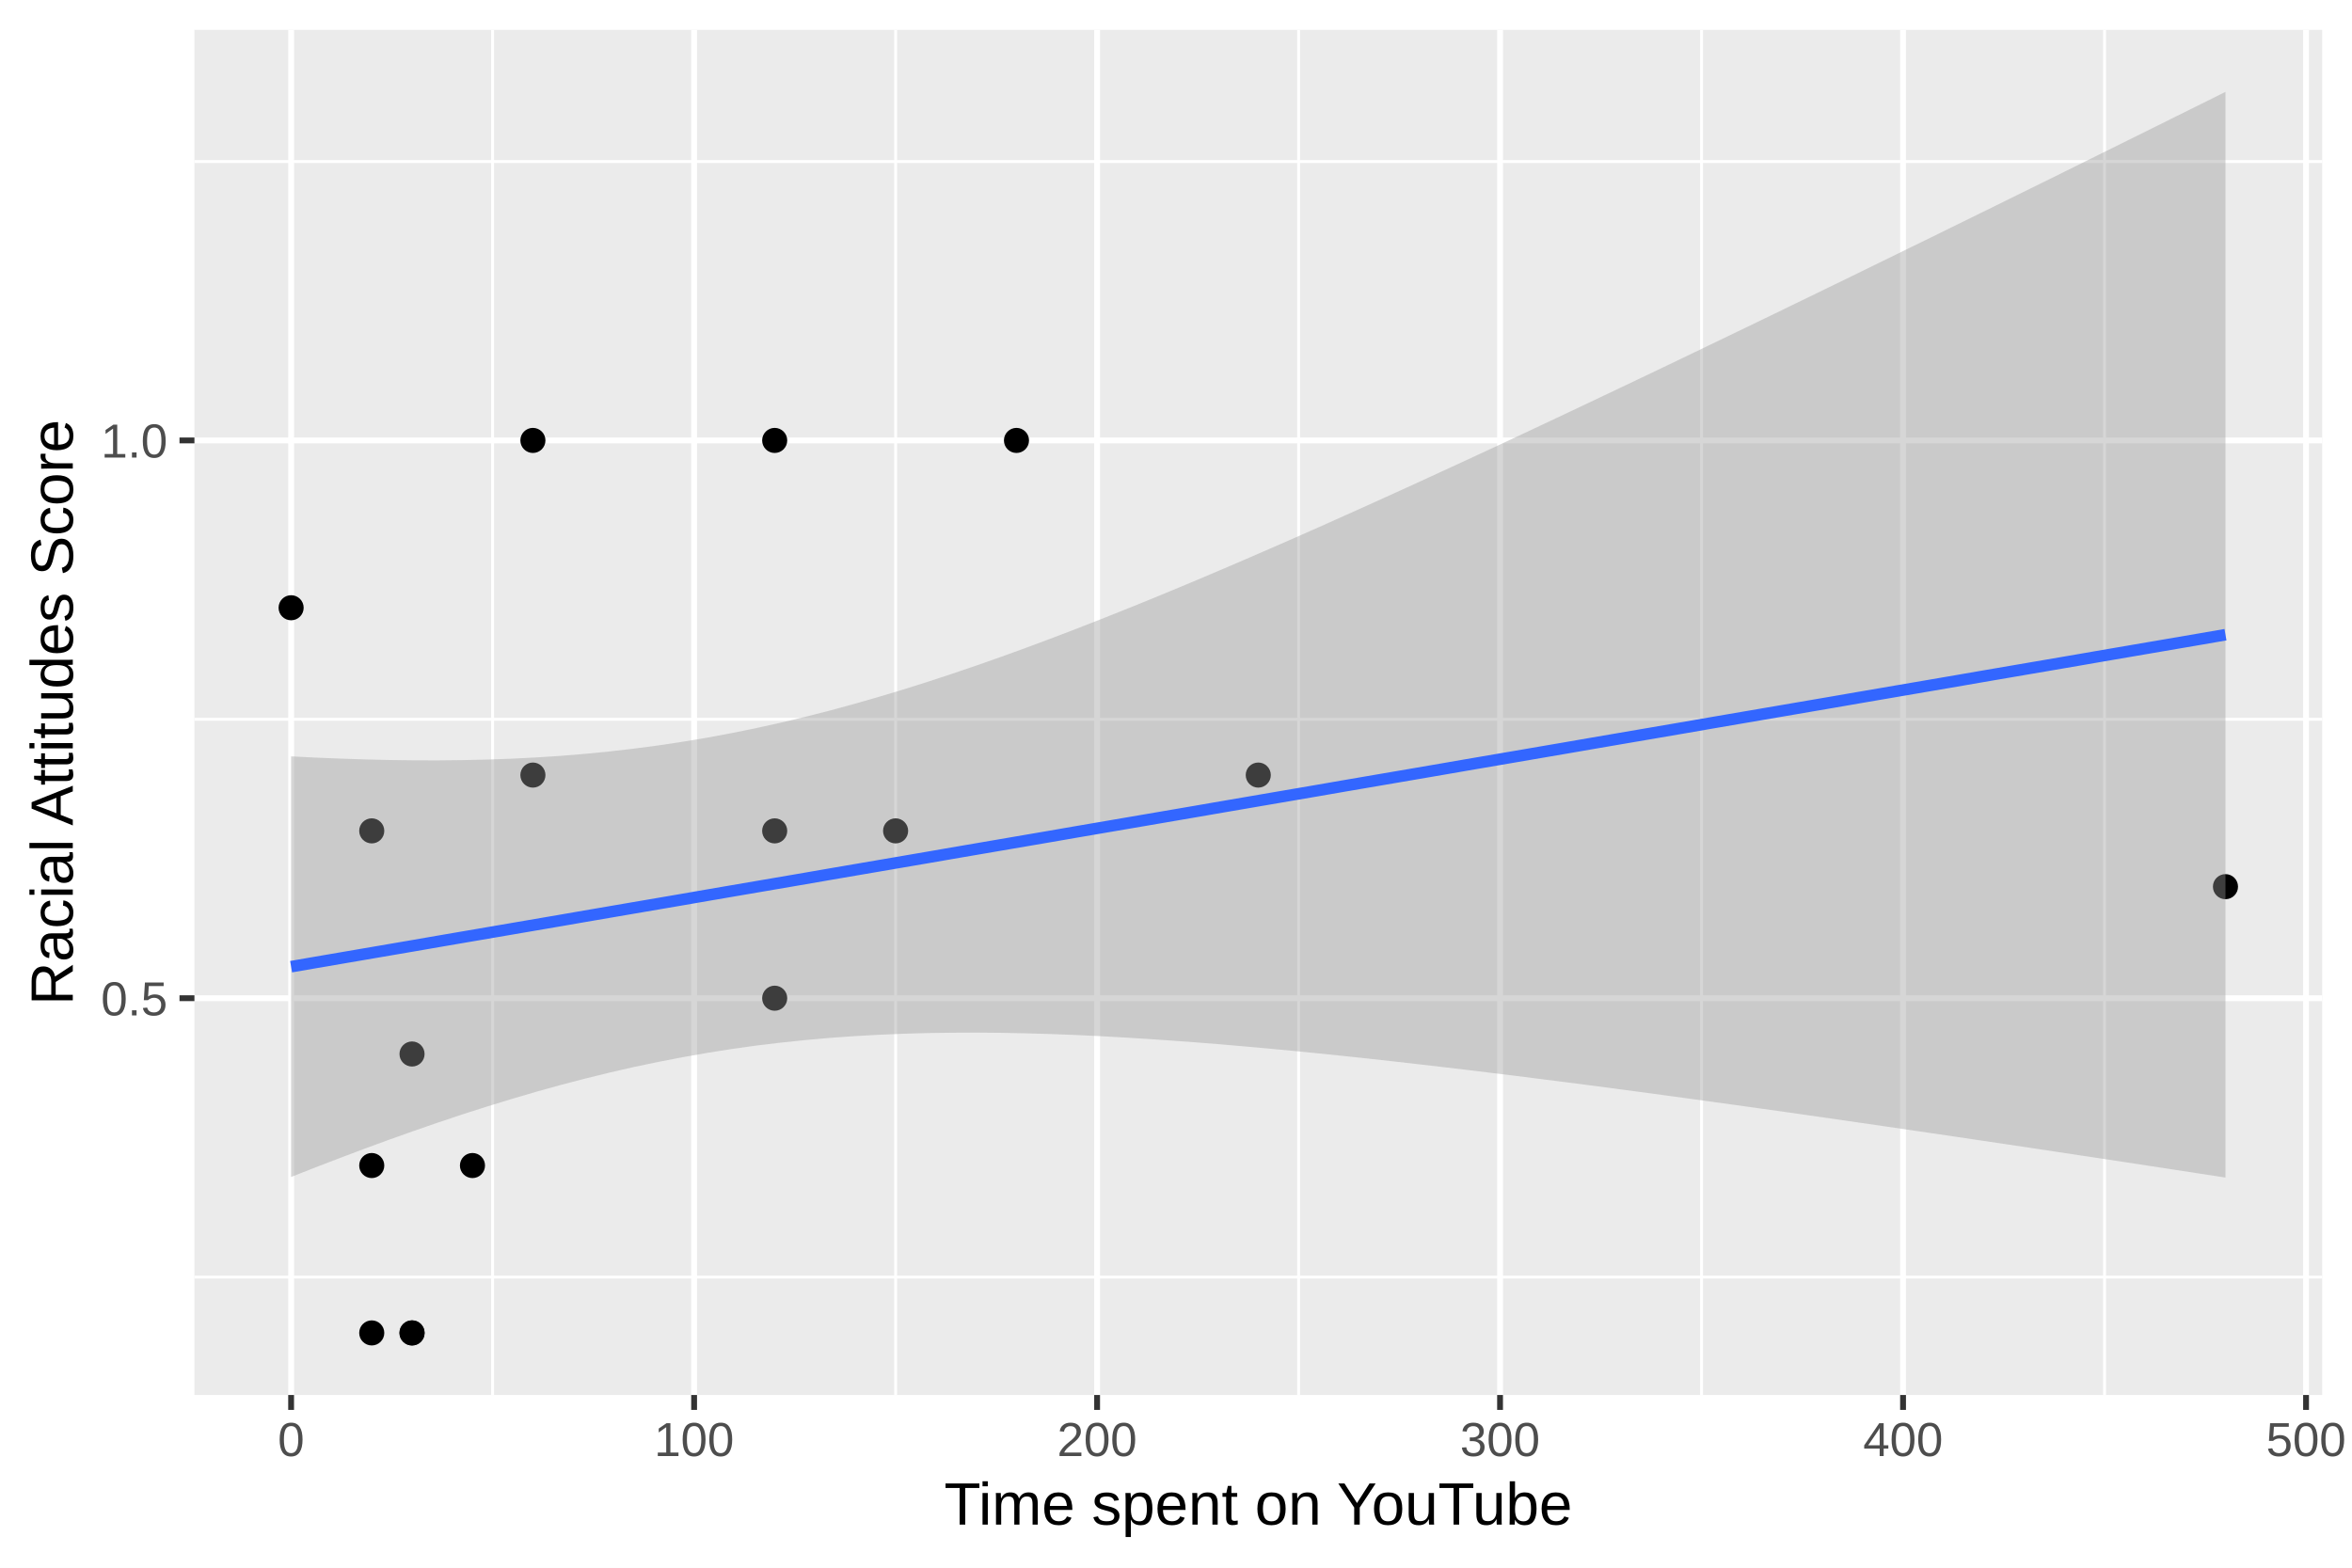
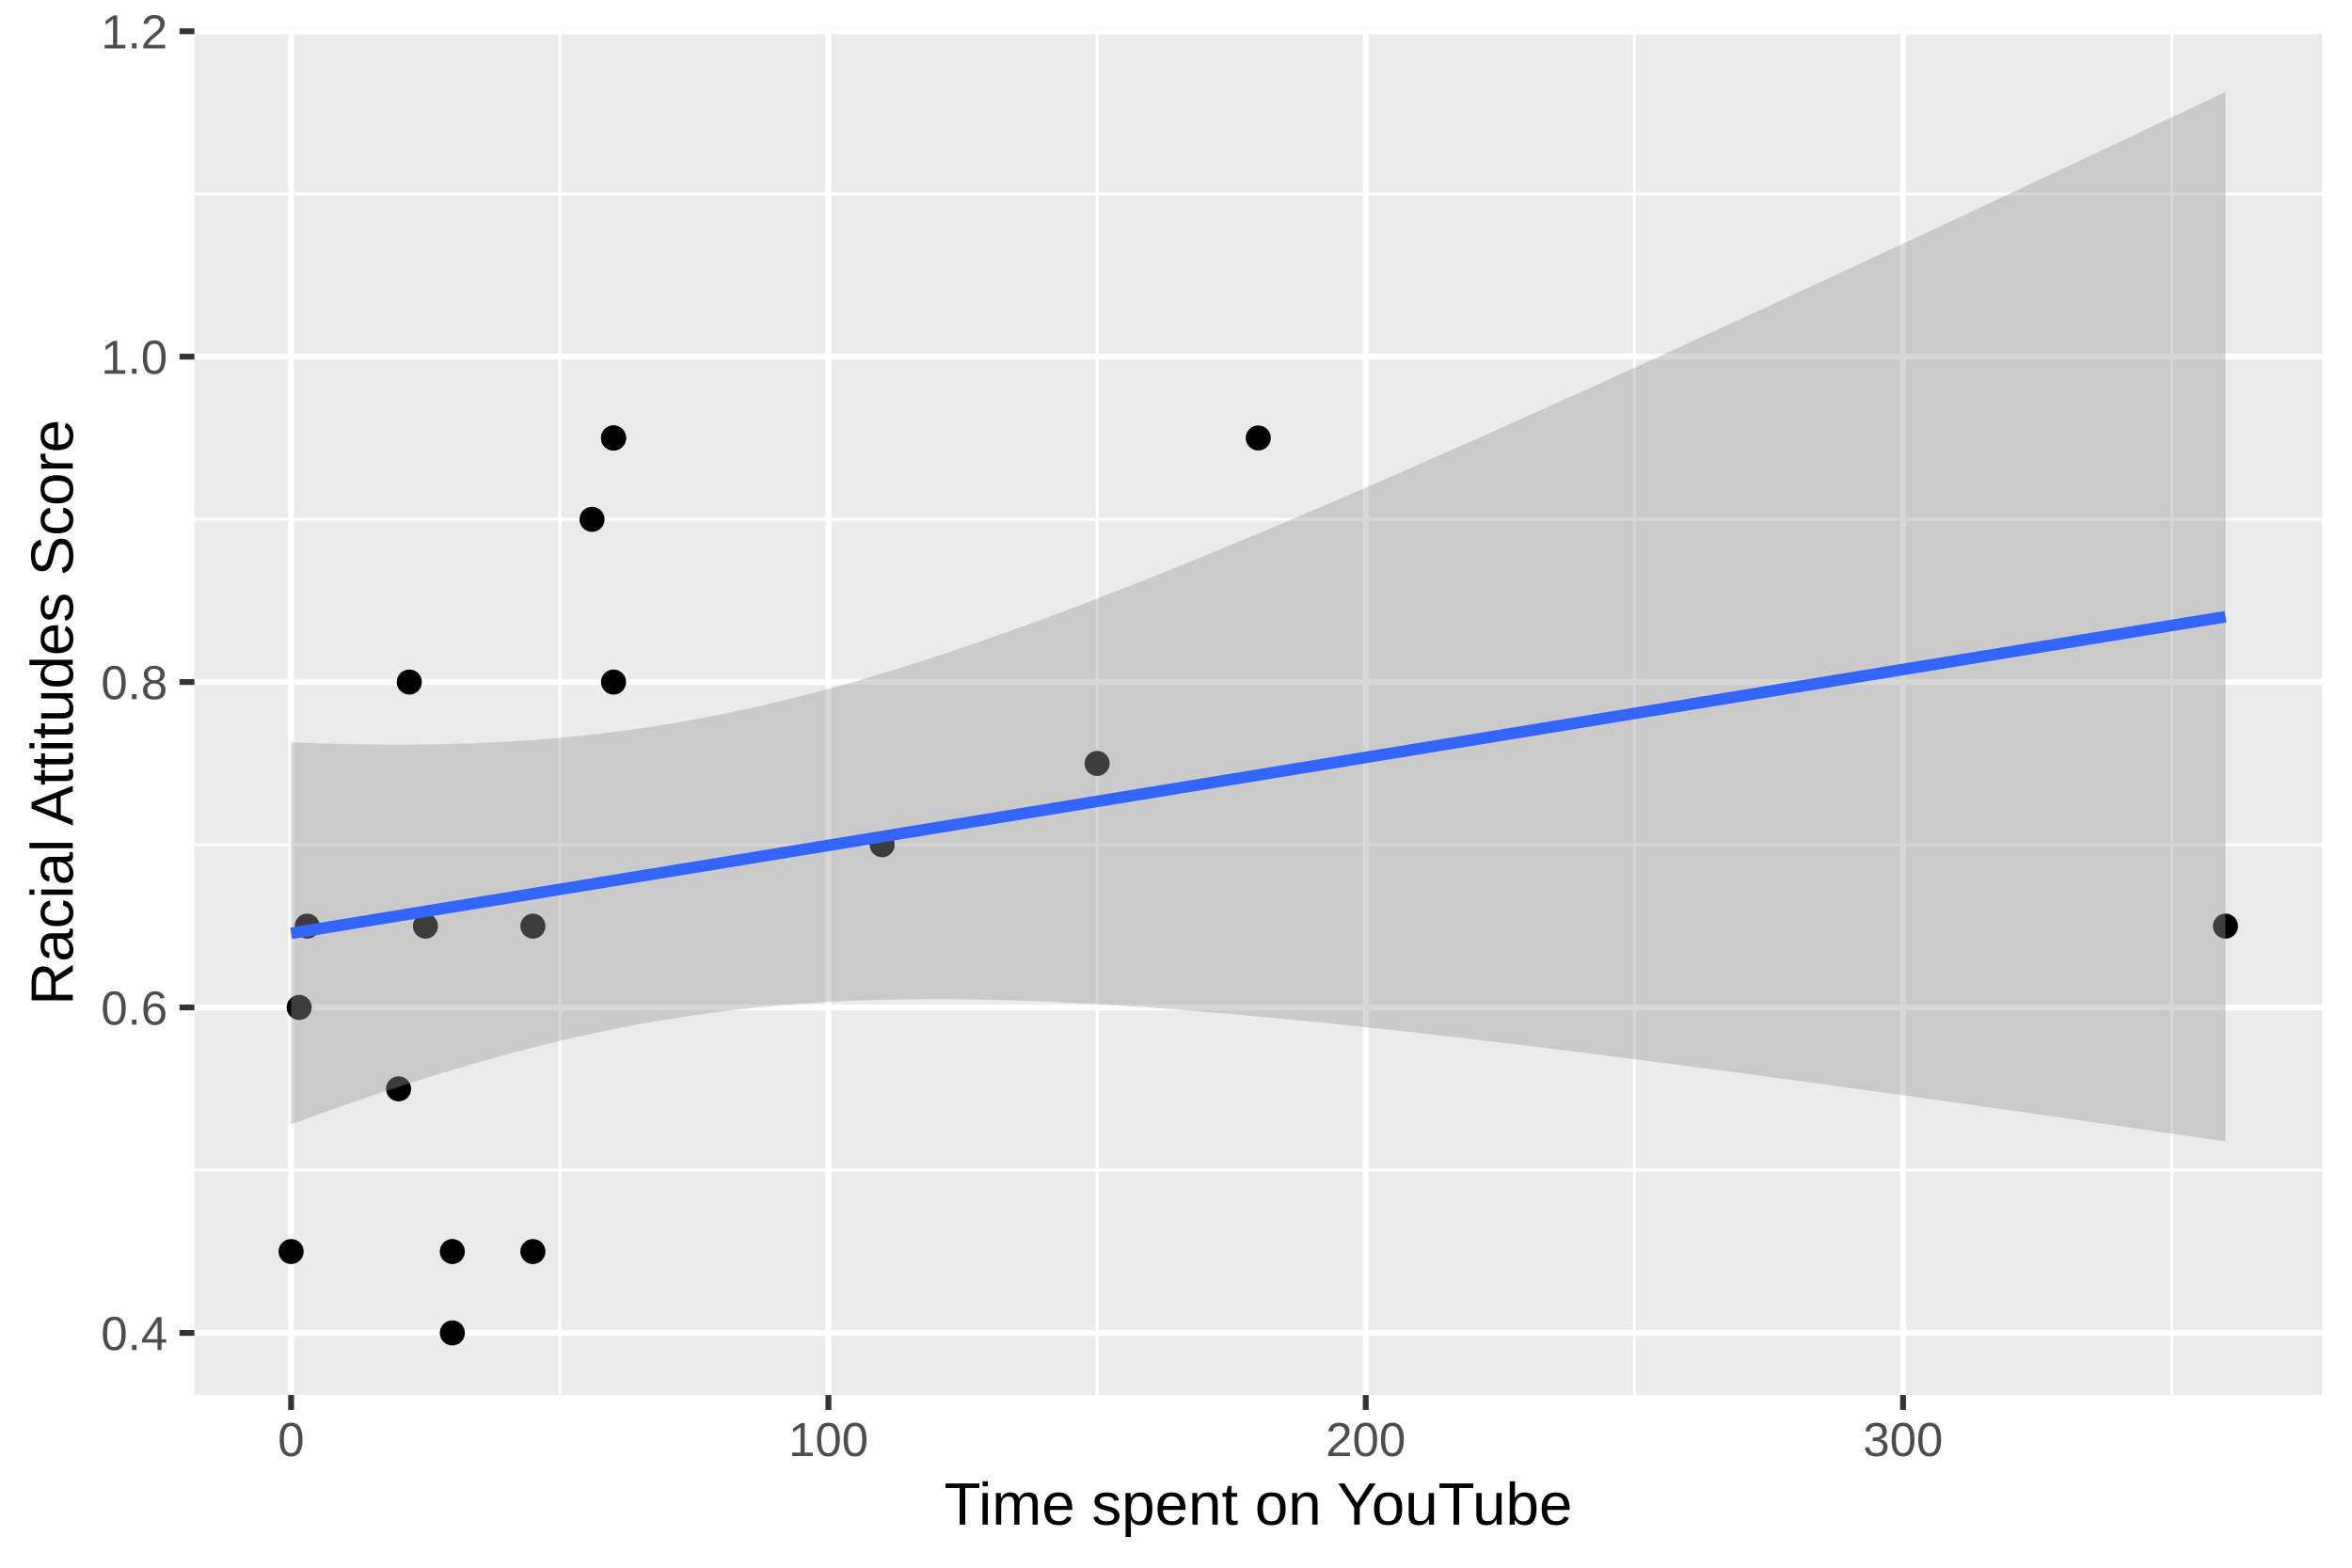
<svg xmlns="http://www.w3.org/2000/svg" class="svglite" width="432.00pt" height="288.00pt" viewBox="0 0 432.00 288.00">
  <defs>
    <style type="text/css">
    .svglite line, .svglite polyline, .svglite polygon, .svglite path, .svglite rect, .svglite circle {
      fill: none;
      stroke: #000000;
      stroke-linecap: round;
      stroke-linejoin: round;
      stroke-miterlimit: 10.00;
    }
    .svglite text {
      white-space: pre;
    }
  </style>
  </defs>
  <rect width="100%" height="100%" style="stroke: none; fill: #FFFFFF;" />
  <defs>
    <clipPath id="cpMC4wMHw0MzIuMDB8MC4wMHwyODguMDA=">
      <rect x="0.00" y="0.00" width="432.00" height="288.00" />
    </clipPath>
  </defs>
  <g clip-path="url(#cpMC4wMHw0MzIuMDB8MC4wMHwyODguMDA=)">
    <rect x="0" y="0.00" width="432.00" height="288.00" style="stroke-width: 1.07; stroke: #FFFFFF; fill: #FFFFFF;" />
  </g>
  <defs>
    <clipPath id="cpMzUuNzF8NDI2LjUyfDUuNDh8MjU2LjI3">
      <rect x="35.71" y="5.48" width="390.81" height="250.79" />
    </clipPath>
  </defs>
  <g clip-path="url(#cpMzUuNzF8NDI2LjUyfDUuNDh8MjU2LjI3)">
    <rect x="35.71" y="5.48" width="390.81" height="250.79" style="stroke-width: 1.07; stroke: none; fill: #EBEBEB;" />
-     <polyline points="35.71,234.62 426.52,234.62 " style="stroke-width: 0.53; stroke: #FFFFFF; stroke-linecap: butt;" />
-     <polyline points="35.71,132.14 426.52,132.14 " style="stroke-width: 0.53; stroke: #FFFFFF; stroke-linecap: butt;" />
-     <polyline points="35.71,29.67 426.52,29.67 " style="stroke-width: 0.53; stroke: #FFFFFF; stroke-linecap: butt;" />
-     <polyline points="90.48,256.27 90.48,5.48 " style="stroke-width: 0.53; stroke: #FFFFFF; stroke-linecap: butt;" />
-     <polyline points="164.50,256.27 164.50,5.48 " style="stroke-width: 0.53; stroke: #FFFFFF; stroke-linecap: butt;" />
-     <polyline points="238.52,256.27 238.52,5.48 " style="stroke-width: 0.53; stroke: #FFFFFF; stroke-linecap: butt;" />
-     <polyline points="312.53,256.27 312.53,5.48 " style="stroke-width: 0.53; stroke: #FFFFFF; stroke-linecap: butt;" />
-     <polyline points="386.55,256.27 386.55,5.48 " style="stroke-width: 0.53; stroke: #FFFFFF; stroke-linecap: butt;" />
-     <polyline points="35.71,183.38 426.52,183.38 " style="stroke-width: 1.07; stroke: #FFFFFF; stroke-linecap: butt;" />
-     <polyline points="35.71,80.91 426.52,80.91 " style="stroke-width: 1.07; stroke: #FFFFFF; stroke-linecap: butt;" />
+     <polyline points="35.71,214.98 426.52,214.98 " style="stroke-width: 0.53; stroke: #FFFFFF; stroke-linecap: butt;" />
+     <polyline points="35.71,155.19 426.52,155.19 " style="stroke-width: 0.53; stroke: #FFFFFF; stroke-linecap: butt;" />
+     <polyline points="35.71,95.41 426.52,95.41 " style="stroke-width: 0.53; stroke: #FFFFFF; stroke-linecap: butt;" />
+     <polyline points="35.71,35.63 426.52,35.63 " style="stroke-width: 0.53; stroke: #FFFFFF; stroke-linecap: butt;" />
+     <polyline points="102.82,256.27 102.82,5.48 " style="stroke-width: 0.53; stroke: #FFFFFF; stroke-linecap: butt;" />
+     <polyline points="201.51,256.27 201.51,5.48 " style="stroke-width: 0.53; stroke: #FFFFFF; stroke-linecap: butt;" />
+     <polyline points="300.20,256.27 300.20,5.48 " style="stroke-width: 0.53; stroke: #FFFFFF; stroke-linecap: butt;" />
+     <polyline points="398.89,256.27 398.89,5.48 " style="stroke-width: 0.53; stroke: #FFFFFF; stroke-linecap: butt;" />
+     <polyline points="35.71,244.87 426.52,244.87 " style="stroke-width: 1.07; stroke: #FFFFFF; stroke-linecap: butt;" />
+     <polyline points="35.71,185.08 426.52,185.08 " style="stroke-width: 1.07; stroke: #FFFFFF; stroke-linecap: butt;" />
+     <polyline points="35.71,125.30 426.52,125.30 " style="stroke-width: 1.07; stroke: #FFFFFF; stroke-linecap: butt;" />
+     <polyline points="35.71,65.52 426.52,65.52 " style="stroke-width: 1.07; stroke: #FFFFFF; stroke-linecap: butt;" />
+     <polyline points="35.71,5.74 426.52,5.74 " style="stroke-width: 1.07; stroke: #FFFFFF; stroke-linecap: butt;" />
    <polyline points="53.47,256.27 53.47,5.48 " style="stroke-width: 1.07; stroke: #FFFFFF; stroke-linecap: butt;" />
-     <polyline points="127.49,256.27 127.49,5.48 " style="stroke-width: 1.07; stroke: #FFFFFF; stroke-linecap: butt;" />
-     <polyline points="201.51,256.27 201.51,5.48 " style="stroke-width: 1.07; stroke: #FFFFFF; stroke-linecap: butt;" />
-     <polyline points="275.52,256.27 275.52,5.48 " style="stroke-width: 1.07; stroke: #FFFFFF; stroke-linecap: butt;" />
+     <polyline points="152.16,256.27 152.16,5.48 " style="stroke-width: 1.07; stroke: #FFFFFF; stroke-linecap: butt;" />
+     <polyline points="250.85,256.27 250.85,5.48 " style="stroke-width: 1.07; stroke: #FFFFFF; stroke-linecap: butt;" />
    <polyline points="349.54,256.27 349.54,5.48 " style="stroke-width: 1.07; stroke: #FFFFFF; stroke-linecap: butt;" />
-     <polyline points="423.56,256.27 423.56,5.48 " style="stroke-width: 1.07; stroke: #FFFFFF; stroke-linecap: butt;" />
-     <circle cx="142.29" cy="183.38" r="1.95" style="stroke-width: 0.71; fill: #000000;" />
-     <circle cx="75.68" cy="244.87" r="1.95" style="stroke-width: 0.71; fill: #000000;" />
-     <circle cx="68.28" cy="244.87" r="1.95" style="stroke-width: 0.71; fill: #000000;" />
-     <circle cx="408.76" cy="162.89" r="1.95" style="stroke-width: 0.71; fill: #000000;" />
-     <circle cx="75.68" cy="193.63" r="1.95" style="stroke-width: 0.71; fill: #000000;" />
-     <circle cx="231.11" cy="142.39" r="1.95" style="stroke-width: 0.71; fill: #000000;" />
-     <circle cx="142.29" cy="152.64" r="1.95" style="stroke-width: 0.71; fill: #000000;" />
-     <circle cx="186.70" cy="80.91" r="1.95" style="stroke-width: 0.71; fill: #000000;" />
-     <circle cx="75.68" cy="244.87" r="1.95" style="stroke-width: 0.71; fill: #000000;" />
-     <circle cx="68.28" cy="214.12" r="1.95" style="stroke-width: 0.71; fill: #000000;" />
-     <circle cx="53.47" cy="111.65" r="1.95" style="stroke-width: 0.71; fill: #000000;" />
-     <circle cx="97.88" cy="142.39" r="1.95" style="stroke-width: 0.71; fill: #000000;" />
-     <circle cx="86.78" cy="214.12" r="1.95" style="stroke-width: 0.71; fill: #000000;" />
-     <circle cx="97.88" cy="80.91" r="1.95" style="stroke-width: 0.71; fill: #000000;" />
-     <circle cx="142.29" cy="80.91" r="1.95" style="stroke-width: 0.71; fill: #000000;" />
-     <circle cx="164.50" cy="152.64" r="1.95" style="stroke-width: 0.71; fill: #000000;" />
-     <circle cx="68.28" cy="152.64" r="1.95" style="stroke-width: 0.71; fill: #000000;" />
-     <polygon points="53.47,138.95 57.97,139.18 62.47,139.36 66.96,139.51 71.46,139.62 75.96,139.68 80.46,139.69 84.95,139.64 89.45,139.54 93.95,139.38 98.45,139.15 102.94,138.86 107.44,138.49 111.94,138.05 116.43,137.53 120.93,136.94 125.43,136.26 129.93,135.51 134.42,134.67 138.92,133.75 143.42,132.76 147.92,131.68 152.41,130.54 156.91,129.31 161.41,128.02 165.90,126.67 170.40,125.25 174.90,123.77 179.40,122.24 183.89,120.66 188.39,119.03 192.89,117.35 197.38,115.64 201.88,113.88 206.38,112.09 210.88,110.27 215.37,108.42 219.87,106.54 224.37,104.63 228.87,102.70 233.36,100.75 237.86,98.78 242.36,96.79 246.85,94.78 251.35,92.76 255.85,90.72 260.35,88.67 264.84,86.60 269.34,84.53 273.84,82.44 278.34,80.34 282.83,78.23 287.33,76.11 291.83,73.98 296.32,71.85 300.82,69.71 305.32,67.56 309.82,65.40 314.31,63.24 318.81,61.07 323.31,58.90 327.81,56.72 332.30,54.54 336.80,52.35 341.30,50.16 345.79,47.96 350.29,45.76 354.79,43.56 359.29,41.35 363.78,39.14 368.28,36.93 372.78,34.71 377.28,32.49 381.77,30.27 386.27,28.04 390.77,25.81 395.26,23.58 399.76,21.35 404.26,19.12 408.76,16.88 408.76,216.33 404.26,215.64 399.76,214.95 395.26,214.26 390.77,213.57 386.27,212.89 381.77,212.21 377.28,211.53 372.78,210.85 368.28,210.18 363.78,209.51 359.29,208.84 354.79,208.18 350.29,207.52 345.79,206.86 341.30,206.21 336.80,205.56 332.30,204.91 327.81,204.27 323.31,203.64 318.81,203.01 314.31,202.39 309.82,201.77 305.32,201.16 300.82,200.55 296.32,199.95 291.83,199.36 287.33,198.78 282.83,198.21 278.34,197.64 273.84,197.09 269.34,196.54 264.84,196.01 260.35,195.49 255.85,194.98 251.35,194.48 246.85,194.00 242.36,193.54 237.86,193.09 233.36,192.67 228.87,192.26 224.37,191.87 219.87,191.51 215.37,191.18 210.88,190.87 206.38,190.59 201.88,190.34 197.38,190.13 192.89,189.96 188.39,189.83 183.89,189.74 179.40,189.70 174.90,189.72 170.40,189.78 165.90,189.91 161.41,190.10 156.91,190.35 152.41,190.67 147.92,191.07 143.42,191.54 138.92,192.08 134.42,192.71 129.93,193.42 125.43,194.21 120.93,195.08 116.43,196.02 111.94,197.05 107.44,198.16 102.94,199.33 98.45,200.58 93.95,201.90 89.45,203.28 84.95,204.72 80.46,206.22 75.96,207.78 71.46,209.38 66.96,211.03 62.47,212.72 57.97,214.45 53.47,216.22 " style="stroke-width: 0.00; stroke: none; stroke-linecap: butt; fill: #999999; fill-opacity: 0.40;" />
-     <polyline points="53.47,138.95 57.97,139.18 62.47,139.36 66.96,139.51 71.46,139.62 75.96,139.68 80.46,139.69 84.95,139.64 89.45,139.54 93.95,139.38 98.45,139.15 102.94,138.86 107.44,138.49 111.94,138.05 116.43,137.53 120.93,136.94 125.43,136.26 129.93,135.51 134.42,134.67 138.92,133.75 143.42,132.76 147.92,131.68 152.41,130.54 156.91,129.31 161.41,128.02 165.90,126.67 170.40,125.25 174.90,123.77 179.40,122.24 183.89,120.66 188.39,119.03 192.89,117.35 197.38,115.64 201.88,113.88 206.38,112.09 210.88,110.27 215.37,108.42 219.87,106.54 224.37,104.63 228.87,102.70 233.36,100.75 237.86,98.78 242.36,96.79 246.85,94.78 251.35,92.76 255.85,90.72 260.35,88.67 264.84,86.60 269.34,84.53 273.84,82.44 278.34,80.34 282.83,78.23 287.33,76.11 291.83,73.98 296.32,71.85 300.82,69.71 305.32,67.56 309.82,65.40 314.31,63.24 318.81,61.07 323.31,58.90 327.81,56.72 332.30,54.54 336.80,52.35 341.30,50.16 345.79,47.96 350.29,45.76 354.79,43.56 359.29,41.35 363.78,39.14 368.28,36.93 372.78,34.71 377.28,32.49 381.77,30.27 386.27,28.04 390.77,25.81 395.26,23.58 399.76,21.35 404.26,19.12 408.76,16.88 " style="stroke-width: 2.13; stroke: none; stroke-linecap: butt;" />
-     <polyline points="408.76,216.33 404.26,215.64 399.76,214.95 395.26,214.26 390.77,213.57 386.27,212.89 381.77,212.21 377.28,211.53 372.78,210.85 368.28,210.18 363.78,209.51 359.29,208.84 354.79,208.18 350.29,207.52 345.79,206.86 341.30,206.21 336.80,205.56 332.30,204.91 327.81,204.27 323.31,203.64 318.81,203.01 314.31,202.39 309.82,201.77 305.32,201.16 300.82,200.55 296.32,199.95 291.83,199.36 287.33,198.78 282.83,198.21 278.34,197.64 273.84,197.09 269.34,196.54 264.84,196.01 260.35,195.49 255.85,194.98 251.35,194.48 246.85,194.00 242.36,193.54 237.86,193.09 233.36,192.67 228.87,192.26 224.37,191.87 219.87,191.51 215.37,191.18 210.88,190.87 206.38,190.59 201.88,190.34 197.38,190.13 192.89,189.96 188.39,189.83 183.89,189.74 179.40,189.70 174.90,189.72 170.40,189.78 165.90,189.91 161.41,190.10 156.91,190.35 152.41,190.67 147.92,191.07 143.42,191.54 138.92,192.08 134.42,192.71 129.93,193.42 125.43,194.21 120.93,195.08 116.43,196.02 111.94,197.05 107.44,198.16 102.94,199.33 98.45,200.58 93.95,201.90 89.45,203.28 84.95,204.72 80.46,206.22 75.96,207.78 71.46,209.38 66.96,211.03 62.47,212.72 57.97,214.45 53.47,216.22 " style="stroke-width: 2.13; stroke: none; stroke-linecap: butt;" />
-     <polyline points="53.47,177.59 57.97,176.81 62.47,176.04 66.96,175.27 71.46,174.50 75.96,173.73 80.46,172.95 84.95,172.18 89.45,171.41 93.95,170.64 98.45,169.87 102.94,169.10 107.44,168.32 111.94,167.55 116.43,166.78 120.93,166.01 125.43,165.24 129.93,164.46 134.42,163.69 138.92,162.92 143.42,162.15 147.92,161.38 152.41,160.60 156.91,159.83 161.41,159.06 165.90,158.29 170.40,157.52 174.90,156.74 179.40,155.97 183.89,155.20 188.39,154.43 192.89,153.66 197.38,152.88 201.88,152.11 206.38,151.34 210.88,150.57 215.37,149.80 219.87,149.03 224.37,148.25 228.87,147.48 233.36,146.71 237.86,145.94 242.36,145.17 246.85,144.39 251.35,143.62 255.85,142.85 260.35,142.08 264.84,141.31 269.34,140.53 273.84,139.76 278.34,138.99 282.83,138.22 287.33,137.45 291.83,136.67 296.32,135.90 300.82,135.13 305.32,134.36 309.82,133.59 314.31,132.81 318.81,132.04 323.31,131.27 327.81,130.50 332.30,129.73 336.80,128.96 341.30,128.18 345.79,127.41 350.29,126.64 354.79,125.87 359.29,125.10 363.78,124.32 368.28,123.55 372.78,122.78 377.28,122.01 381.77,121.24 386.27,120.46 390.77,119.69 395.26,118.92 399.76,118.15 404.26,117.38 408.76,116.60 " style="stroke-width: 2.13; stroke: #3366FF; stroke-linecap: butt;" />
+     <circle cx="108.74" cy="95.41" r="1.95" style="stroke-width: 0.71; fill: #000000;" />
+     <circle cx="75.18" cy="125.30" r="1.95" style="stroke-width: 0.71; fill: #000000;" />
+     <circle cx="53.47" cy="229.92" r="1.95" style="stroke-width: 0.71; fill: #000000;" />
+     <circle cx="54.95" cy="185.08" r="1.95" style="stroke-width: 0.71; fill: #000000;" />
+     <circle cx="231.11" cy="80.46" r="1.95" style="stroke-width: 0.71; fill: #000000;" />
+     <circle cx="408.76" cy="170.14" r="1.95" style="stroke-width: 0.71; fill: #000000;" />
+     <circle cx="78.14" cy="170.14" r="1.95" style="stroke-width: 0.71; fill: #000000;" />
+     <circle cx="97.88" cy="170.14" r="1.95" style="stroke-width: 0.71; fill: #000000;" />
+     <circle cx="112.69" cy="80.46" r="1.95" style="stroke-width: 0.71; fill: #000000;" />
+     <circle cx="83.08" cy="229.92" r="1.95" style="stroke-width: 0.71; fill: #000000;" />
+     <circle cx="97.88" cy="229.92" r="1.95" style="stroke-width: 0.71; fill: #000000;" />
+     <circle cx="112.69" cy="80.46" r="1.95" style="stroke-width: 0.71; fill: #000000;" />
+     <circle cx="112.69" cy="125.30" r="1.95" style="stroke-width: 0.71; fill: #000000;" />
+     <circle cx="201.51" cy="140.25" r="1.95" style="stroke-width: 0.71; fill: #000000;" />
+     <circle cx="73.21" cy="200.03" r="1.95" style="stroke-width: 0.71; fill: #000000;" />
+     <circle cx="83.08" cy="244.87" r="1.95" style="stroke-width: 0.71; fill: #000000;" />
+     <circle cx="162.03" cy="155.19" r="1.95" style="stroke-width: 0.71; fill: #000000;" />
+     <circle cx="56.43" cy="170.14" r="1.95" style="stroke-width: 0.71; fill: #000000;" />
+     <polygon points="53.47,136.38 57.97,136.54 62.47,136.67 66.96,136.76 71.46,136.80 75.96,136.80 80.46,136.74 84.95,136.62 89.45,136.45 93.95,136.21 98.45,135.91 102.94,135.54 107.44,135.09 111.94,134.57 116.43,133.98 120.93,133.31 125.43,132.56 129.93,131.73 134.42,130.83 138.92,129.85 143.42,128.79 147.92,127.67 152.41,126.48 156.91,125.22 161.41,123.90 165.90,122.52 170.40,121.09 174.90,119.61 179.40,118.08 183.89,116.50 188.39,114.89 192.89,113.23 197.38,111.55 201.88,109.83 206.38,108.08 210.88,106.30 215.37,104.50 219.87,102.67 224.37,100.82 228.87,98.95 233.36,97.07 237.86,95.16 242.36,93.24 246.85,91.31 251.35,89.36 255.85,87.40 260.35,85.43 264.84,83.44 269.34,81.45 273.84,79.45 278.34,77.44 282.83,75.42 287.33,73.39 291.83,71.35 296.32,69.31 300.82,67.26 305.32,65.21 309.82,63.15 314.31,61.08 318.81,59.01 323.31,56.94 327.81,54.86 332.30,52.77 336.80,50.69 341.30,48.59 345.79,46.50 350.29,44.40 354.79,42.30 359.29,40.19 363.78,38.09 368.28,35.98 372.78,33.86 377.28,31.75 381.77,29.63 386.27,27.51 390.77,25.39 395.26,23.26 399.76,21.14 404.26,19.01 408.76,16.88 408.76,209.70 404.26,209.04 399.76,208.39 395.26,207.73 390.77,207.08 386.27,206.43 381.77,205.79 377.28,205.14 372.78,204.50 368.28,203.86 363.78,203.22 359.29,202.59 354.79,201.95 350.29,201.32 345.79,200.70 341.30,200.08 336.80,199.46 332.30,198.84 327.81,198.23 323.31,197.63 318.81,197.02 314.31,196.43 309.82,195.83 305.32,195.25 300.82,194.66 296.32,194.09 291.83,193.52 287.33,192.96 282.83,192.40 278.34,191.85 273.84,191.32 269.34,190.78 264.84,190.26 260.35,189.75 255.85,189.25 251.35,188.77 246.85,188.29 242.36,187.83 237.86,187.38 233.36,186.95 228.87,186.54 224.37,186.14 219.87,185.77 215.37,185.41 210.88,185.08 206.38,184.78 201.88,184.50 197.38,184.25 192.89,184.04 188.39,183.86 183.89,183.71 179.40,183.61 174.90,183.55 170.40,183.54 165.90,183.59 161.41,183.68 156.91,183.83 152.41,184.05 147.92,184.33 143.42,184.68 138.92,185.10 134.42,185.59 129.93,186.16 125.43,186.81 120.93,187.53 116.43,188.33 111.94,189.21 107.44,190.16 102.94,191.19 98.45,192.29 93.95,193.46 89.45,194.70 84.95,196.00 80.46,197.35 75.96,198.77 71.46,200.23 66.96,201.75 62.47,203.31 57.97,204.91 53.47,206.55 " style="stroke-width: 0.00; stroke: none; stroke-linecap: butt; fill: #999999; fill-opacity: 0.40;" />
+     <polyline points="53.47,136.38 57.97,136.54 62.47,136.67 66.96,136.76 71.46,136.80 75.96,136.80 80.46,136.74 84.95,136.62 89.45,136.45 93.95,136.21 98.45,135.91 102.94,135.54 107.44,135.09 111.94,134.57 116.43,133.98 120.93,133.31 125.43,132.56 129.93,131.73 134.42,130.83 138.92,129.85 143.42,128.79 147.92,127.67 152.41,126.48 156.91,125.22 161.41,123.90 165.90,122.52 170.40,121.09 174.90,119.61 179.40,118.08 183.89,116.50 188.39,114.89 192.89,113.23 197.38,111.55 201.88,109.83 206.38,108.08 210.88,106.30 215.37,104.50 219.87,102.67 224.37,100.82 228.87,98.95 233.36,97.07 237.86,95.16 242.36,93.24 246.85,91.31 251.35,89.36 255.85,87.40 260.35,85.43 264.84,83.44 269.34,81.45 273.84,79.45 278.34,77.44 282.83,75.42 287.33,73.39 291.83,71.35 296.32,69.31 300.82,67.26 305.32,65.21 309.82,63.15 314.31,61.08 318.81,59.01 323.31,56.94 327.81,54.86 332.30,52.77 336.80,50.69 341.30,48.59 345.79,46.50 350.29,44.40 354.79,42.30 359.29,40.19 363.78,38.09 368.28,35.98 372.78,33.86 377.28,31.75 381.77,29.63 386.27,27.51 390.77,25.39 395.26,23.26 399.76,21.14 404.26,19.01 408.76,16.88 " style="stroke-width: 2.13; stroke: none; stroke-linecap: butt;" />
+     <polyline points="408.76,209.70 404.26,209.04 399.76,208.39 395.26,207.73 390.77,207.08 386.27,206.43 381.77,205.79 377.28,205.14 372.78,204.50 368.28,203.86 363.78,203.22 359.29,202.59 354.79,201.95 350.29,201.32 345.79,200.70 341.30,200.08 336.80,199.46 332.30,198.84 327.81,198.23 323.31,197.63 318.81,197.02 314.31,196.43 309.82,195.83 305.32,195.25 300.82,194.66 296.32,194.09 291.83,193.52 287.33,192.96 282.83,192.40 278.34,191.85 273.84,191.32 269.34,190.78 264.84,190.26 260.35,189.75 255.85,189.25 251.35,188.77 246.85,188.29 242.36,187.83 237.86,187.38 233.36,186.95 228.87,186.54 224.37,186.14 219.87,185.77 215.37,185.41 210.88,185.08 206.38,184.78 201.88,184.50 197.38,184.25 192.89,184.04 188.39,183.86 183.89,183.71 179.40,183.61 174.90,183.55 170.40,183.54 165.90,183.59 161.41,183.68 156.91,183.83 152.41,184.05 147.92,184.33 143.42,184.68 138.92,185.10 134.42,185.59 129.93,186.16 125.43,186.81 120.93,187.53 116.43,188.33 111.94,189.21 107.44,190.16 102.94,191.19 98.45,192.29 93.95,193.46 89.45,194.70 84.95,196.00 80.46,197.35 75.96,198.77 71.46,200.23 66.96,201.75 62.47,203.31 57.97,204.91 53.47,206.55 " style="stroke-width: 2.13; stroke: none; stroke-linecap: butt;" />
+     <polyline points="53.47,171.46 57.97,170.73 62.47,169.99 66.96,169.25 71.46,168.52 75.96,167.78 80.46,167.05 84.95,166.31 89.45,165.57 93.95,164.84 98.45,164.10 102.94,163.36 107.44,162.63 111.94,161.89 116.43,161.15 120.93,160.42 125.43,159.68 129.93,158.95 134.42,158.21 138.92,157.47 143.42,156.74 147.92,156.00 152.41,155.26 156.91,154.53 161.41,153.79 165.90,153.05 170.40,152.32 174.90,151.58 179.40,150.84 183.89,150.11 188.39,149.37 192.89,148.64 197.38,147.90 201.88,147.16 206.38,146.43 210.88,145.69 215.37,144.95 219.87,144.22 224.37,143.48 228.87,142.74 233.36,142.01 237.86,141.27 242.36,140.54 246.85,139.80 251.35,139.06 255.85,138.33 260.35,137.59 264.84,136.85 269.34,136.12 273.84,135.38 278.34,134.64 282.83,133.91 287.33,133.17 291.83,132.44 296.32,131.70 300.82,130.96 305.32,130.23 309.82,129.49 314.31,128.75 318.81,128.02 323.31,127.28 327.81,126.54 332.30,125.81 336.80,125.07 341.30,124.34 345.79,123.60 350.29,122.86 354.79,122.13 359.29,121.39 363.78,120.65 368.28,119.92 372.78,119.18 377.28,118.44 381.77,117.71 386.27,116.97 390.77,116.24 395.26,115.50 399.76,114.76 404.26,114.03 408.76,113.29 " style="stroke-width: 2.13; stroke: #3366FF; stroke-linecap: butt;" />
  </g>
  <g clip-path="url(#cpMC4wMHw0MzIuMDB8MC4wMHwyODguMDA=)">
-     <text x="30.78" y="186.54" text-anchor="end" style="font-size: 8.80px;fill: #4D4D4D; font-family: &quot;Arial&quot;;" textLength="12.23px" lengthAdjust="spacingAndGlyphs">0.5</text>
-     <text x="30.78" y="84.06" text-anchor="end" style="font-size: 8.80px;fill: #4D4D4D; font-family: &quot;Arial&quot;;" textLength="12.23px" lengthAdjust="spacingAndGlyphs">1.0</text>
-     <polyline points="32.97,183.38 35.71,183.38 " style="stroke-width: 1.07; stroke: #333333; stroke-linecap: butt;" />
-     <polyline points="32.97,80.91 35.71,80.91 " style="stroke-width: 1.07; stroke: #333333; stroke-linecap: butt;" />
+     <text x="30.78" y="248.02" text-anchor="end" style="font-size: 8.80px;fill: #4D4D4D; font-family: &quot;Arial&quot;;" textLength="12.23px" lengthAdjust="spacingAndGlyphs">0.4</text>
+     <text x="30.78" y="188.24" text-anchor="end" style="font-size: 8.80px;fill: #4D4D4D; font-family: &quot;Arial&quot;;" textLength="12.23px" lengthAdjust="spacingAndGlyphs">0.6</text>
+     <text x="30.78" y="128.45" text-anchor="end" style="font-size: 8.80px;fill: #4D4D4D; font-family: &quot;Arial&quot;;" textLength="12.23px" lengthAdjust="spacingAndGlyphs">0.8</text>
+     <text x="30.78" y="68.67" text-anchor="end" style="font-size: 8.80px;fill: #4D4D4D; font-family: &quot;Arial&quot;;" textLength="12.23px" lengthAdjust="spacingAndGlyphs">1.0</text>
+     <text x="30.78" y="8.89" text-anchor="end" style="font-size: 8.80px;fill: #4D4D4D; font-family: &quot;Arial&quot;;" textLength="12.23px" lengthAdjust="spacingAndGlyphs">1.2</text>
+     <polyline points="32.97,244.87 35.71,244.87 " style="stroke-width: 1.07; stroke: #333333; stroke-linecap: butt;" />
+     <polyline points="32.97,185.08 35.71,185.08 " style="stroke-width: 1.07; stroke: #333333; stroke-linecap: butt;" />
+     <polyline points="32.97,125.30 35.71,125.30 " style="stroke-width: 1.07; stroke: #333333; stroke-linecap: butt;" />
+     <polyline points="32.97,65.52 35.71,65.52 " style="stroke-width: 1.07; stroke: #333333; stroke-linecap: butt;" />
+     <polyline points="32.97,5.74 35.71,5.74 " style="stroke-width: 1.07; stroke: #333333; stroke-linecap: butt;" />
    <polyline points="53.47,259.01 53.47,256.27 " style="stroke-width: 1.07; stroke: #333333; stroke-linecap: butt;" />
-     <polyline points="127.49,259.01 127.49,256.27 " style="stroke-width: 1.07; stroke: #333333; stroke-linecap: butt;" />
-     <polyline points="201.51,259.01 201.51,256.27 " style="stroke-width: 1.07; stroke: #333333; stroke-linecap: butt;" />
-     <polyline points="275.52,259.01 275.52,256.27 " style="stroke-width: 1.07; stroke: #333333; stroke-linecap: butt;" />
+     <polyline points="152.16,259.01 152.16,256.27 " style="stroke-width: 1.07; stroke: #333333; stroke-linecap: butt;" />
+     <polyline points="250.85,259.01 250.85,256.27 " style="stroke-width: 1.07; stroke: #333333; stroke-linecap: butt;" />
    <polyline points="349.54,259.01 349.54,256.27 " style="stroke-width: 1.07; stroke: #333333; stroke-linecap: butt;" />
-     <polyline points="423.56,259.01 423.56,256.27 " style="stroke-width: 1.07; stroke: #333333; stroke-linecap: butt;" />
    <text x="53.47" y="267.50" text-anchor="middle" style="font-size: 8.80px;fill: #4D4D4D; font-family: &quot;Arial&quot;;" textLength="4.90px" lengthAdjust="spacingAndGlyphs">0</text>
-     <text x="127.49" y="267.50" text-anchor="middle" style="font-size: 8.80px;fill: #4D4D4D; font-family: &quot;Arial&quot;;" textLength="14.69px" lengthAdjust="spacingAndGlyphs">100</text>
-     <text x="201.51" y="267.50" text-anchor="middle" style="font-size: 8.80px;fill: #4D4D4D; font-family: &quot;Arial&quot;;" textLength="14.69px" lengthAdjust="spacingAndGlyphs">200</text>
-     <text x="275.52" y="267.50" text-anchor="middle" style="font-size: 8.80px;fill: #4D4D4D; font-family: &quot;Arial&quot;;" textLength="14.69px" lengthAdjust="spacingAndGlyphs">300</text>
-     <text x="349.54" y="267.50" text-anchor="middle" style="font-size: 8.80px;fill: #4D4D4D; font-family: &quot;Arial&quot;;" textLength="14.69px" lengthAdjust="spacingAndGlyphs">400</text>
-     <text x="423.56" y="267.50" text-anchor="middle" style="font-size: 8.80px;fill: #4D4D4D; font-family: &quot;Arial&quot;;" textLength="14.69px" lengthAdjust="spacingAndGlyphs">500</text>
+     <text x="152.16" y="267.50" text-anchor="middle" style="font-size: 8.80px;fill: #4D4D4D; font-family: &quot;Arial&quot;;" textLength="14.69px" lengthAdjust="spacingAndGlyphs">100</text>
+     <text x="250.85" y="267.50" text-anchor="middle" style="font-size: 8.80px;fill: #4D4D4D; font-family: &quot;Arial&quot;;" textLength="14.69px" lengthAdjust="spacingAndGlyphs">200</text>
+     <text x="349.54" y="267.50" text-anchor="middle" style="font-size: 8.80px;fill: #4D4D4D; font-family: &quot;Arial&quot;;" textLength="14.69px" lengthAdjust="spacingAndGlyphs">300</text>
    <text x="231.11" y="280.09" text-anchor="middle" style="font-size: 11.00px; font-family: &quot;Arial&quot;;" textLength="117.41px" lengthAdjust="spacingAndGlyphs">Time spent on YouTube</text>
    <text transform="translate(13.37,130.87) rotate(-90)" text-anchor="middle" style="font-size: 11.00px; font-family: &quot;Arial&quot;;" textLength="108.21px" lengthAdjust="spacingAndGlyphs">Racial Attitudes Score</text>
  </g>
</svg>
